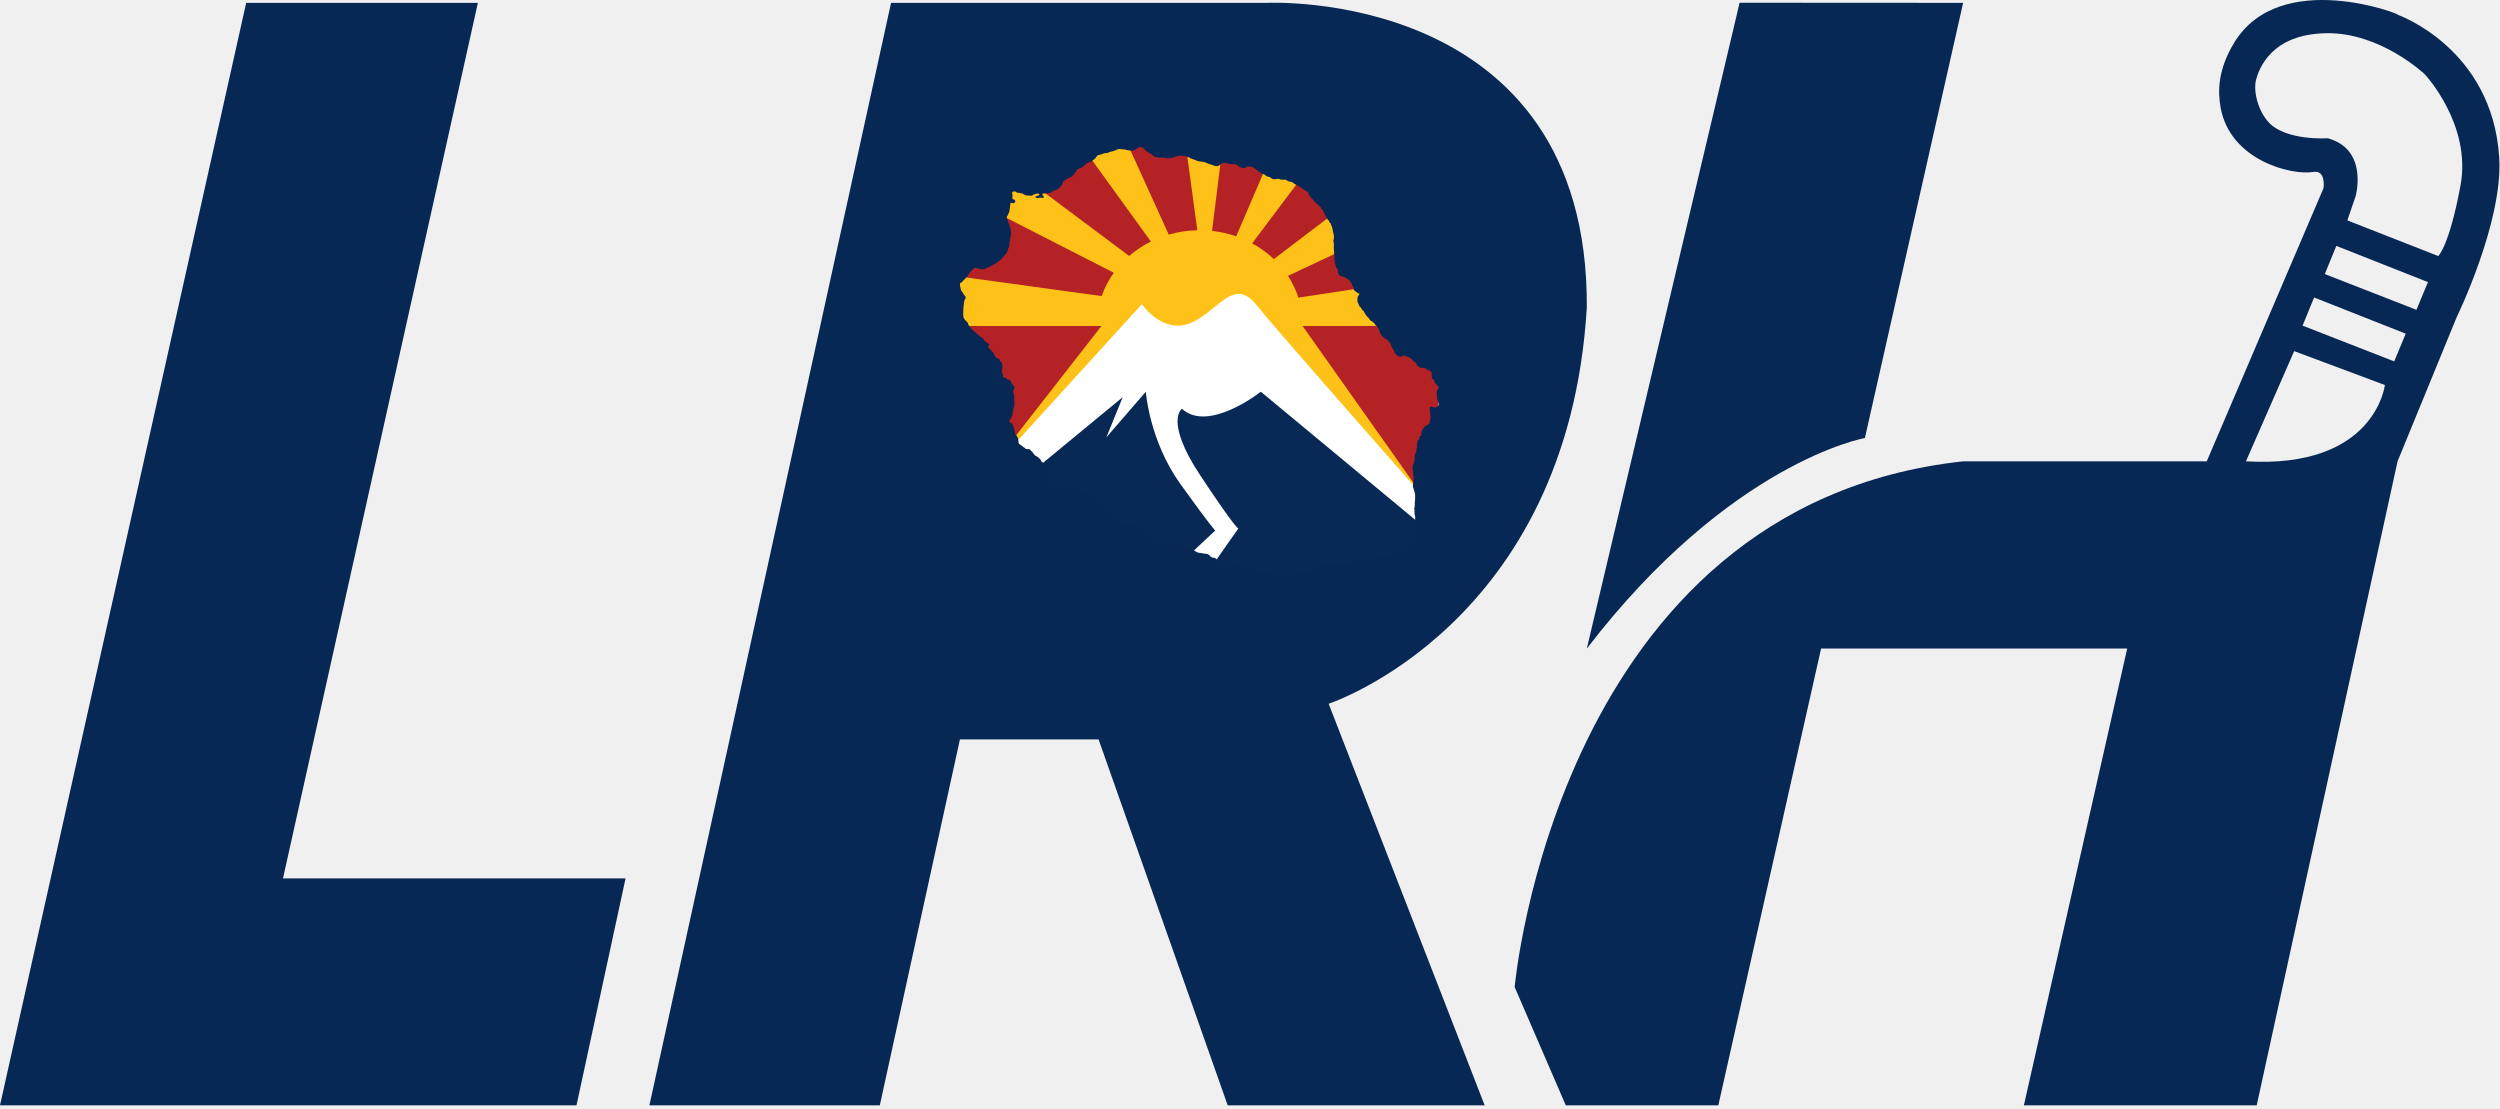
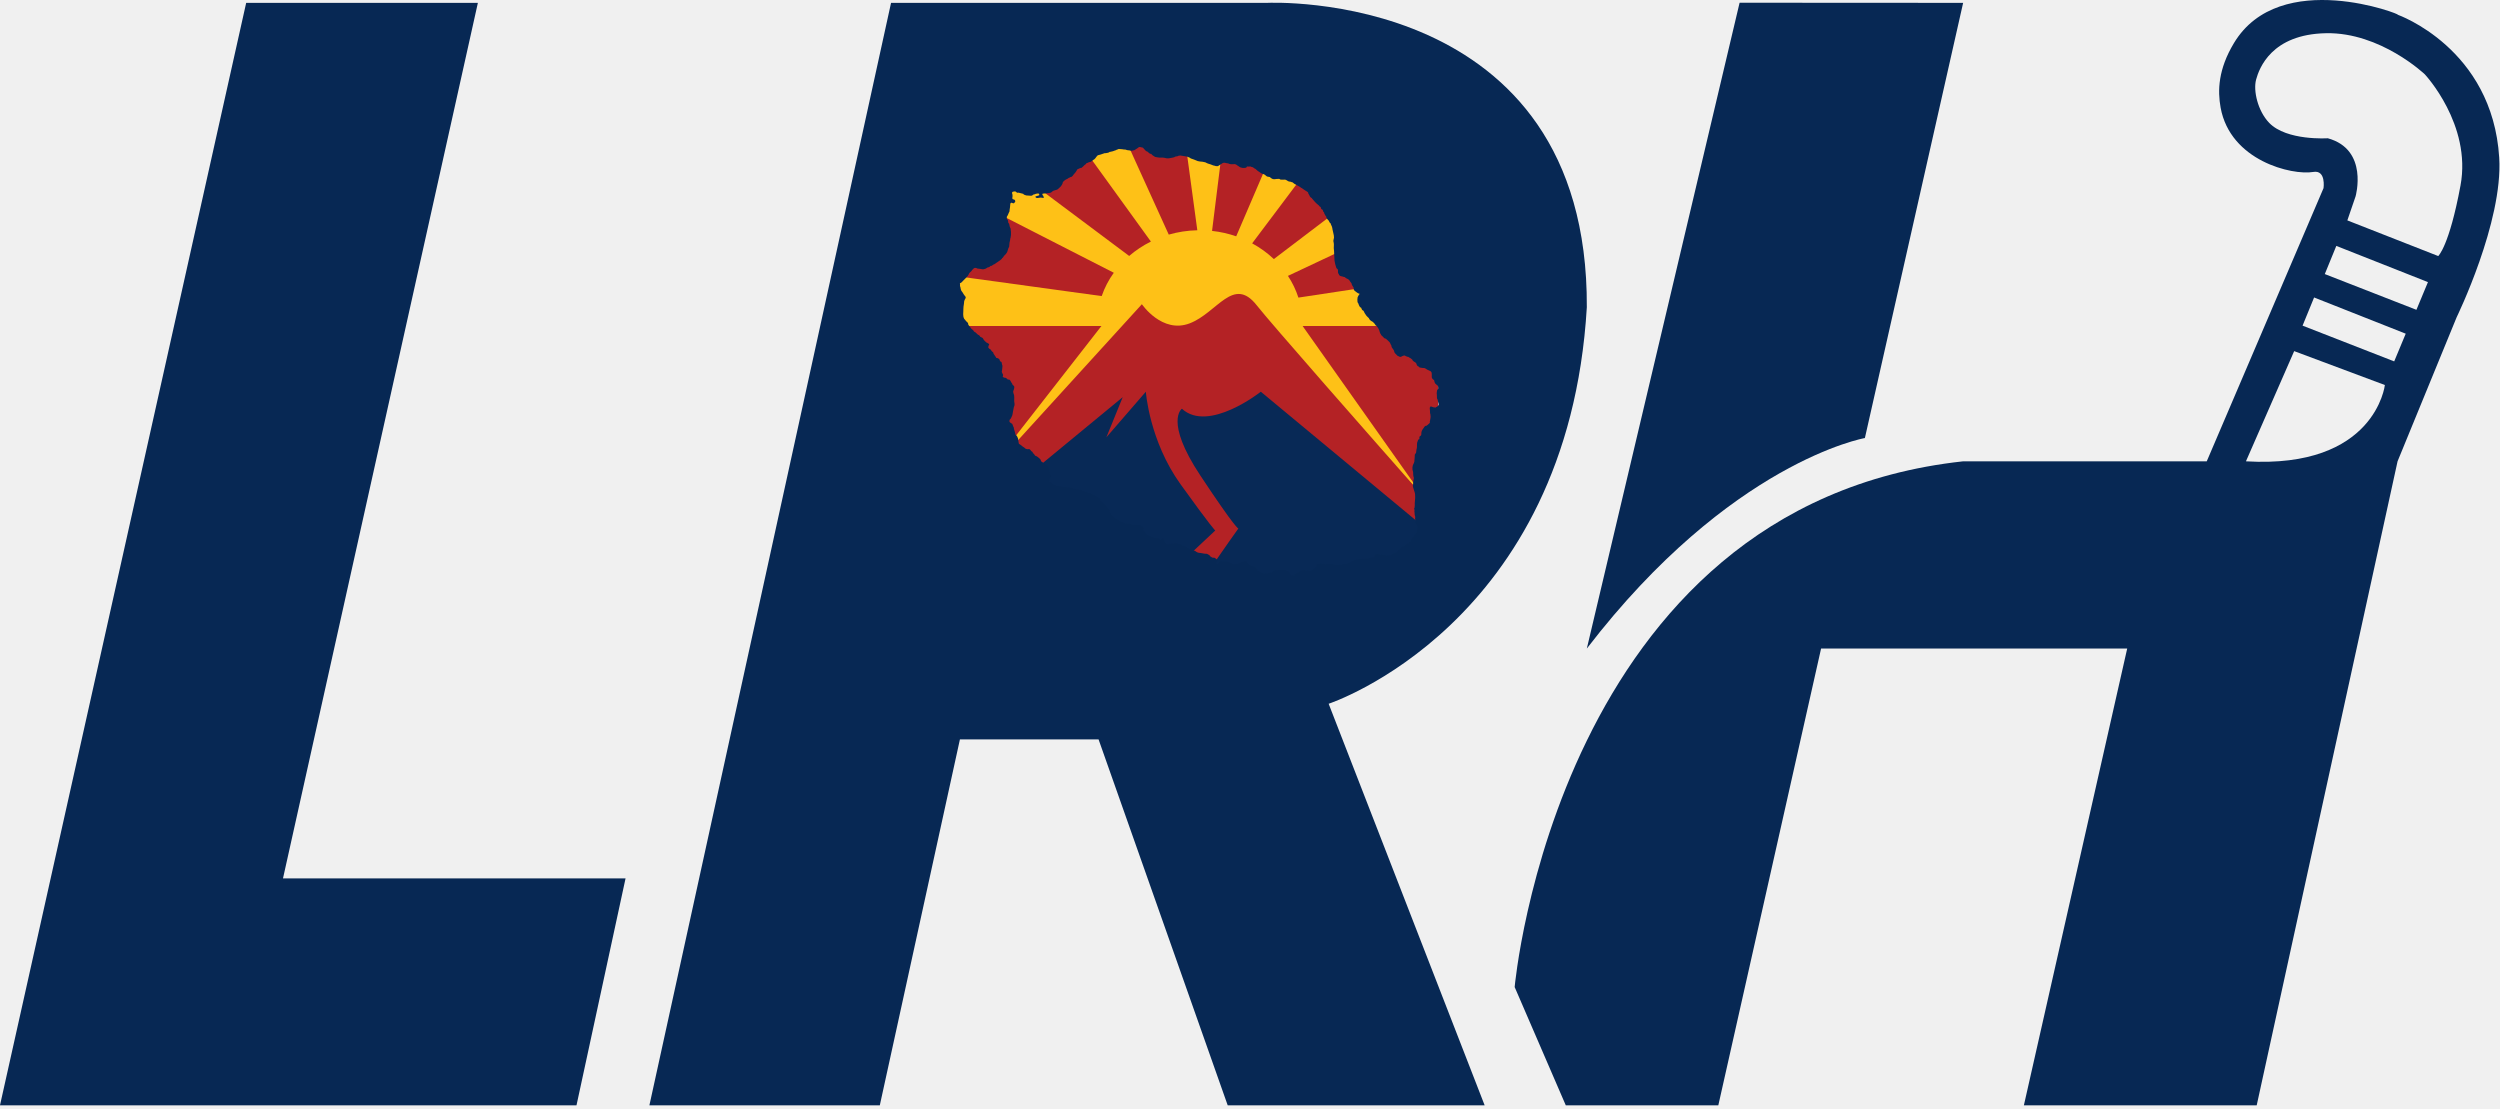
<svg xmlns="http://www.w3.org/2000/svg" width="100%" height="100%" viewBox="0 0 566 251" version="1.1" xml:space="preserve" style="fill-rule:evenodd;clip-rule:evenodd;stroke-linejoin:round;stroke-miterlimit:2;">
  <g id="LRH-Complet-logo">
    <path id="L" d="M55.735,0.647l52.457,0l-44.124,198.228l77.557,0l-11.106,51.372l-130.523,0l55.739,-249.6Z" style="fill:#072854;" />
    <g id="R">
      <g id="Icone-Badge">
        <rect x="215.164" y="17.904" width="110.476" height="121.01" style="fill:#b42225;" />
        <path d="M215.164,73.81l0,-11.486l34.26,4.707c0.648,-1.886 1.576,-3.659 2.739,-5.279l-36.999,-18.916l0,-15.157l40.483,30.269c1.47,-1.272 3.122,-2.37 4.915,-3.26l-26.595,-36.784l14.727,0c4.89,10.993 11.594,25.743 15.912,35.211c2.048,-0.593 4.218,-0.934 6.466,-0.983l-4.638,-34.228l12.253,0l-4.278,34.372c1.902,0.207 3.735,0.624 5.468,1.226l15.277,-35.598l16.28,0l-27.946,37.19c1.808,0.982 3.459,2.181 4.909,3.558l37.241,-28.307l0,16.08l-34.048,16.034c1.004,1.525 1.805,3.175 2.369,4.918l31.68,-4.798l0,11.231l-30.728,0l26.533,37.536l-38.289,-37.536l-16.556,3.534l-47.07,34.721l29.832,-38.255l-34.198,0Z" style="fill:#fec117;" />
-         <path d="M215.164,116.484l43.358,-47.612c0,0 4.573,6.739 10.831,4.332c6.258,-2.407 9.868,-10.831 15.163,-4.092c3.176,4.042 24.536,28.347 41.124,47.153l0,22.646l-110.476,0l0,-22.427Z" style="fill:#FFFFFF;" />
+         <path d="M215.164,116.484l43.358,-47.612c0,0 4.573,6.739 10.831,4.332c6.258,-2.407 9.868,-10.831 15.163,-4.092c3.176,4.042 24.536,28.347 41.124,47.153l0,22.646l-110.476,0l0,-22.427Z" style="fill:#b42225;" />
        <path d="M215.164,122.077l39.017,-32.16l-3.697,9.088l8.934,-10.32c0,0 0.77,11.091 7.856,20.949c7.086,9.858 7.856,10.475 7.856,10.475l-19.717,18.485l-40.249,0.211l0,-16.727l-0,-0Z" style="fill:#082956;" />
        <path d="M325.641,122.029l0,16.809c-22.636,-0.07 -56.221,-0.138 -57.443,0.072c-1.848,0.318 12.169,-19.264 12.169,-19.264c0,0 -0.462,0.308 -8.626,-12.015c-8.164,-12.323 -4.159,-15.096 -4.159,-15.096c6.007,5.545 17.868,-3.851 17.868,-3.851l40.19,33.345Z" style="fill:#082956;" />
      </g>
      <path id="R1" d="M201.733,0.647l85.163,0c0,0 72.721,-3.567 72.36,68.911c-4.266,71.989 -58.45,89.774 -58.45,89.774l35.32,90.916l-58.174,0l-29.237,-82.848l-31.389,0l-18.138,82.848l-52.165,0l54.711,-249.6Zm55.986,32.757l0,0c-0.028,0.021 -0.175,0.129 -0.352,0.261l-0.124,0.054l-0.174,0.134l-0.314,0.174l-0.158,0.016c-0.478,0.138 -0.474,0.109 -0.961,-0.003c-0.065,-0.001 -0.444,-0.006 -0.795,-0.171c-0.435,-0.029 -0.432,-0.027 -0.47,-0.031c-0.155,-0.016 -0.138,-0.035 -0.302,-0.052l-0.799,-0.061c-0.231,0.104 -0.211,0.116 -0.461,0.179c-0.15,0.102 -0.138,0.098 -0.325,0.146c-0.545,0.215 -0.533,0.2 -1.104,0.323c-0.151,0.015 -0.14,0.012 -0.151,0.015c-0.118,0.03 -0.066,0.099 -0.176,0.127c-0.397,0.111 -0.38,0.125 -0.797,0.164l-0.161,-0.003c-0.47,0.178 -0.47,0.15 -0.943,0.32c-0.324,0.09 -0.308,0.096 -0.62,0.161c-0.144,0.169 -0.139,0.162 -0.29,0.318c-0.132,0.128 -0.078,0.156 -0.199,0.282c-0.083,0.086 -0.071,0.08 -0.149,0.168l-0.166,0.157c-0.039,0.022 -0.303,0.174 -0.463,0.324c-0.026,0.023 -0.175,0.153 -0.359,0.243l-0.447,0.084l-0.035,0.06c-0.196,0.094 -0.191,0.072 -0.418,0.13c-0.156,0.269 -0.185,0.225 -0.473,0.45c-0.324,0.322 -0.303,0.332 -0.661,0.619l-0.161,0.017c-0.054,0.017 -0.468,0.144 -0.646,0.267l-0.125,0.043c-0.13,0.161 -0.122,0.147 -0.13,0.161c-0.071,0.122 -0.026,0.133 -0.098,0.257l-0.079,0.045c-0.077,0.175 -0.072,0.16 -0.194,0.296c-0.203,0.264 -0.396,0.469 -0.432,0.508c-0.083,0.164 -0.078,0.15 -0.212,0.274c-0.18,0.194 -0.175,0.202 -0.436,0.229c-0.152,0.105 -0.134,0.115 -0.331,0.15c-0.412,0.308 -0.437,0.265 -0.472,0.292l-0.318,0.163l-0.174,0.13l-0.176,0.138c-0.106,0.131 -0.092,0.13 -0.238,0.216l-0.108,0.418c-0.022,0.099 -0.201,0.342 -0.221,0.37c-0.083,0.172 -0.082,0.156 -0.208,0.282l-0.161,0.156l-0.161,0.156c-0.17,0.166 -0.159,0.155 -0.329,0.3c-0.227,0.16 -0.901,0.25 -1.073,0.378c-0.027,0.022 -0.167,0.133 -0.336,0.279l-0.179,0.112l-0.451,0.077c-1.174,0.131 -1.175,0.11 -1.276,0.127c-0.21,0.036 -0.121,0.108 -0.142,0.304c0.202,0.21 0.22,0.199 0.288,0.485c0.097,0.413 -0.34,0.015 -0.94,0.144c-0.061,0.013 -0.632,0.136 -0.782,0.003c-0.41,-0.363 0.062,-0.322 0.579,-0.508c0.022,-0.008 0.226,-0.081 0.141,-0.251c-0.189,-0.376 -0.3,-0.147 -0.722,-0.147l-0.326,0.118c-0.077,0.042 -0.076,0.029 -0.28,0.064c-0.286,0.25 -0.287,0.272 -0.67,0.267l-0.936,-0.064c-0.697,-0.181 -0.646,-0.318 -0.695,-0.357l-0.126,-0.039c-0.075,-0.018 -0.626,-0.153 -0.932,-0.232l-0.315,0.017c-0.04,-0.024 -0.276,-0.168 -0.477,-0.331c-0.229,0.084 -0.224,0.078 -0.473,0.068c-0.282,0.228 -0.253,0.275 -0.129,0.607c0.057,0.401 0.039,0.392 -0.016,0.802c0.041,0.225 -0.02,0.27 0.135,0.321c0.377,0.123 0.448,0.085 0.542,0.48c-0.021,0.05 -0.225,0.544 -0.527,0.432c-0.324,-0.12 -0.387,-0.229 -0.594,0.051l-0.037,0.299c-0.042,0.562 -0.038,0.546 -0.134,1.113c-0.036,0.349 0.018,0.361 -0.166,0.649c-0.016,0.022 -0.014,0.023 -0.249,0.589c-0.195,0.334 -0.211,0.323 -0.216,0.356l-0.009,0.443c0.355,0.385 0.254,0.429 0.345,0.936c0.161,0.216 0.179,0.197 0.19,0.217l0.12,0.591c0.192,0.47 0.194,0.465 0.207,0.507c0.07,0.713 0.078,0.711 0.082,0.773l0.001,0.641l-0.087,0.616l-0.062,0.18l-0.062,0.464c-0.068,0.244 -0.049,0.236 -0.115,0.482l-0.088,0.938l-0.184,0.364c-0.047,0.13 -0.12,0.393 -0.13,0.428c-0.016,0.071 -0.114,0.493 -0.396,0.815c-0.234,0.256 -0.223,0.241 -0.465,0.486c-0.23,0.276 -0.138,0.348 -0.434,0.502l-0.042,0.131c-0.174,0.158 -0.161,0.147 -0.339,0.296c-0.135,0.12 -0.121,0.119 -0.291,0.194l-0.173,0.141c-0.039,0.024 -0.297,0.186 -0.477,0.314c-0.039,0.024 -0.297,0.186 -0.474,0.323l-0.141,0.035l-0.35,0.252c-0.104,0.06 -0.104,0.038 -0.291,0.058c-0.164,0.146 -0.157,0.141 -0.337,0.269c-0.106,0.056 -0.106,0.037 -0.296,0.058c-0.227,0.172 -0.247,0.12 -0.482,0.29c-0.332,0.073 -0.302,0.144 -0.654,0.156l-0.627,-0.1l-0.641,-0.083c-0.494,-0.317 -0.795,-0.017 -0.796,-0.016c-0.27,0.312 -0.363,0.355 -0.403,0.373l-0.032,0.142l-0.166,0.161c-0.027,0.023 -0.17,0.143 -0.322,0.3l-0.129,0.17c-0.028,0.088 -0.14,0.444 -0.661,0.948c-0.902,0.872 -0.858,0.897 -0.94,0.967l-0.176,0.146c-0.139,0.106 -0.139,0.088 -0.298,0.141c0.033,0.317 0.044,0.306 0.012,0.617c0.114,0.312 0.114,0.296 0.163,0.622c0.012,0.155 0.14,0.438 0.156,0.474c0.123,0.17 0.236,0.316 0.257,0.343c0.107,0.146 0.072,0.155 0.184,0.301c0.022,0.04 0.172,0.307 0.323,0.469c0.506,0.52 0.026,0.587 -0.137,1.292c-0.041,0.873 -0.154,0.855 -0.174,1.738l-0.012,0.472c-0.012,0.127 -0.109,1.174 0.14,1.587l0.046,0.127c0.144,0.171 0.135,0.161 0.283,0.339c0.118,0.125 0.113,0.117 0.188,0.275l0.131,0.036c0.154,0.163 0.147,0.152 0.277,0.344c0.07,0.325 0.013,0.347 0.235,0.58c0.146,0.178 0.138,0.168 0.275,0.353c0.024,0.038 0.186,0.296 0.344,0.435c0.378,0.204 0.317,0.317 0.473,0.479l0.168,0.152c0.174,0.065 0.166,0.061 0.292,0.191c0.159,0.155 0.297,0.279 0.323,0.302l0.172,0.144c0.171,0.066 0.164,0.06 0.3,0.185c0.131,0.121 0.124,0.117 0.181,0.278c0.193,0.036 0.179,0.036 0.319,0.151c0.183,0.063 0.174,0.06 0.309,0.202c0.08,0.356 0.708,0.876 0.783,0.939c0.176,0.06 0.167,0.06 0.315,0.158c0.473,0.232 0.283,0.358 0.175,0.53c-0.035,0.163 -0.034,0.147 -0.064,0.299c-0.051,0.256 0.081,0.206 0.224,0.42c0.445,0.195 0.324,0.322 0.629,0.642c0.157,0.075 0.145,0.07 0.256,0.217l0.081,0.282c0.113,0.173 0.225,0.323 0.246,0.35l0.055,0.118c0.176,0.214 0.189,0.192 0.299,0.463l0.437,0.086l0.042,0.069c0.167,0.072 0.156,0.069 0.258,0.217c0.066,0.137 0.024,0.135 0.086,0.265c0.007,0.015 0,0 0.119,0.175c0.178,0.054 0.169,0.053 0.275,0.19l0.084,0.449c0.091,0.247 0.101,0.234 0.103,0.491l-0.062,0.617l-0.074,0.492c0.001,0.018 -0.111,0.048 0.296,0.792l-0.098,0.455c0.148,0.066 0.138,0.055 0.262,0.157l0.448,0.071c0.177,0.114 0.319,0.234 0.345,0.257c0.032,0.012 -0.003,0.087 0.029,0.098c0.022,0.008 0.412,0.052 0.448,0.056c0.358,0.308 0.216,0.4 0.525,0.767c0.112,0.152 0.106,0.144 0.146,0.332c0.161,0.155 0.151,0.146 0.318,0.31l0.108,0.191c-0.003,0.064 -0.028,0.548 -0.176,0.784l-0.098,0.332c0.087,0.417 0.089,0.404 0.221,0.802c0.118,0.942 -0.08,0.949 0.092,1.879l0.008,0.332c-0.055,0.251 -0.056,0.233 -0.156,0.474c-0.022,0.074 0.004,0.062 -0.183,0.946l-0.112,0.647c-0.056,0.414 -0.146,0.372 -0.282,0.771c-0.136,0.298 -0.151,0.274 -0.381,0.506c-0.079,0.443 -0.082,0.491 0.293,0.741l0.303,0.186l0.049,0.131c0.105,0.254 0.108,0.236 0.178,0.471l0.114,0.187c0.016,0.084 -0.006,0.072 0.01,0.159c0.005,0.027 0.006,0.024 0.078,0.331l0.145,0.484l0.11,0.439l0.006,0.15c0.147,0.164 0.139,0.156 0.282,0.322c0.123,0.138 0.119,0.13 0.192,0.297c0.167,0.318 0.135,0.315 0.194,0.674c0.065,0.393 0.061,0.378 0.117,0.766c0.072,0.09 0.021,0.126 0.132,0.163c0.084,0.028 0.266,0.17 0.288,0.187c0.185,0.14 0.177,0.134 0.349,0.278l0.168,0.131l0.301,0.19c0.168,0.142 0.305,0.257 0.332,0.279l0.437,0.105l0.32,-0.044c0.337,0.116 0.262,0.194 0.49,0.456l0.29,0.19c0.056,0.088 0.041,0.084 0.089,0.277c0.39,0.192 0.247,0.336 0.573,0.623l0.15,0.021l0.306,0.182l0.174,0.133c0.311,0.242 0.296,0.235 0.546,0.523c0.092,0.323 0.043,0.368 0.354,0.521c0.172,0.124 0.311,0.246 0.336,0.268c0.04,0.034 0.284,0.237 0.519,0.403c0.254,0.075 0.265,0.071 0.35,0.332c0.156,0.177 0.064,0.257 0.277,0.343c0.055,0.022 0.092,0.168 0.096,0.184l0.083,0.463c-0.047,0.472 0.083,0.446 0.185,0.916c0.216,0.263 0.194,0.304 -0.003,0.57c-0.128,0.16 -0.226,0.14 -0.166,0.862c0.076,0.089 0.025,0.127 0.138,0.162c0.042,0.013 0.023,0.034 0.435,0.349c0.192,0.137 0.179,0.127 0.342,0.289l0.301,0.163c0.334,0.04 0.322,0.029 0.638,0.125l0.156,0.014l0.638,0.149l0.309,0.031c0.496,0.047 0.48,0.048 0.957,0.139c0.646,0.06 0.645,-0.035 1.272,0.146c0.256,0.053 0.238,0.057 0.475,0.155l0.153,0.015l0.481,0.145l0.15,0.019l0.605,0.095l0.328,0.128l0.03,0.082c0.413,0.046 0.389,0.079 0.782,0.182l0.474,0.165l0.174,0.127c0.308,0.021 0.302,0.015 0.588,0.111c0.291,0.143 0.277,0.138 0.529,0.348c0.214,0.039 0.211,0.028 0.286,0.067c0.179,0.12 0.445,0.276 0.485,0.299l0.173,0.135l0.323,0.149c0.035,0.033 0.357,0.337 0.342,0.491c-0.003,0.027 -0.013,0.123 0.158,0.303c0.262,0.124 0.221,0.162 0.406,0.374l0.167,0.154l0.175,0.138l0.168,0.151l0.149,0.169l0.183,0.293l0.279,0.194c0.036,0.044 -0.023,0.063 0.344,0.619l0.02,0.312c0.176,0.312 0.256,0.259 0.337,0.602c0.163,0.159 0.154,0.15 0.306,0.318l0.274,0.194l0.172,0.141c0.16,0.159 0.299,0.284 0.326,0.308c0.173,0.061 0.158,0.059 0.303,0.17c0.296,0.219 0.33,0.135 0.618,0.342c0.249,0.149 0.261,0.099 0.498,0.257c0.25,0.049 0.21,0.139 0.466,0.181l0.79,0.148l0.31,0.03c0.257,0.03 0.254,-0.002 0.49,0.118l0.467,0.159c0.702,-0.064 0.69,-0.058 1.407,-0.051l0.183,0.085c0.173,0.145 0.164,0.138 0.332,0.286c0.233,0.053 0.173,0.144 0.397,0.233c0.002,0.243 -0.006,0.227 -0.068,0.452l0.001,0.287c0.176,0.048 0.17,0.043 0.296,0.171c0.116,0.148 0.113,0.135 0.17,0.321c0.113,0.183 0.253,0.315 0.278,0.339c0.368,0.259 0.345,0.291 0.785,0.371c0.071,0.017 0.519,0.122 0.834,0.359c0.306,0.075 0.293,0.089 0.606,0.114l0.462,-0.003c0.06,0.033 0.129,0.047 0.189,0.08c0.016,0.009 0.108,0.059 0.145,0.177c0.033,0.105 0.07,0.06 0.157,0.134c0.393,-0.37 0.639,-0.487 0.731,0.036c0.01,0.057 0.034,0.192 0.393,0.61l0.143,0.173l0.023,0.145c0.176,0.017 0.159,0.004 0.59,-0.039l0.03,-0.072c0.074,-0.011 0.075,0.025 0.932,-0.072l0.318,-0.052c0.713,0.167 0.712,0.088 1.433,0.248c0.029,0.023 0.132,0.314 1.078,0.54c0.017,0.004 0.34,0.199 0.37,0.217c0.178,0.152 0.166,0.14 0.322,0.299c0.265,0.013 0.26,0.014 0.479,0.155l0.434,0.121c0.071,0.016 0.459,0.101 0.82,0.384l0.312,0.162c0.307,0.081 0.298,0.062 0.612,0.093l0.332,0.056l0.458,0.089c0.51,0.098 0.55,-0.073 0.991,0.216c0.403,0.214 0.332,0.311 0.487,0.465l0.13,0.042c0.32,0.272 0.348,0.179 0.765,0.217l0.18,0.106c0.339,0.257 0.407,0.211 0.507,0.637c-0.683,1.016 0.294,0.58 0.342,0.558c-0.044,-0.324 -0.063,-0.326 -0.048,-0.35c0.049,-0.073 0.088,-0.001 0.134,-0.07l0.329,-0.123c0.258,0.017 0.246,0.021 0.48,0.104c0.844,0.02 0.894,-0.155 1.61,0.304c0.066,0.013 0.229,0.046 0.763,0.341l0.477,-0.059c0.061,-0.007 0.694,-0.076 0.758,-0.12c0.153,-0.106 0.126,-0.141 0.311,-0.174c0.218,-0.154 0.198,-0.173 0.219,-0.183l0.599,-0.1c0.563,-0.277 0.631,0.096 0.687,0.162c0.229,0.244 0.224,0.228 0.448,0.491c0.2,0.155 0.197,0.137 0.444,0.213l0.04,0.067c0.457,0.125 0.43,0.186 0.9,0.282c0.17,0.108 0.158,0.098 0.17,0.108c0.053,0.046 0.002,0.066 0.054,0.111c0.019,0.041 0.152,0.324 0.31,0.468l0.171,0.154c0.148,0.143 0.134,0.135 0.148,0.143c0.127,0.077 0.142,0.024 0.264,0.099l0.034,0.084c0.18,0.049 0.172,0.043 0.326,0.148l0.134,0.042c0.462,0.305 0.902,0.124 0.936,0.119c1.177,-0.302 1.223,-0.201 1.266,-0.295c0.061,-0.132 0.466,-0.382 0.51,-0.409l0.455,-0.075c0.976,-0.007 0.966,-0.012 1.91,-0.009l0.606,0.103c0.185,0.082 0.342,0.195 0.369,0.215c0.237,0.282 0.085,0.347 0.294,0.662c0.025,0.022 0.164,0.145 0.332,0.254c0.047,-0.002 0.303,-0.012 0.589,0.02c0.078,-0.213 0.077,-0.212 0.283,-0.33l0.179,-0.149c0.152,-0.114 0.14,-0.134 0.339,-0.142c0.166,-0.144 0.158,-0.138 0.335,-0.278c0.189,-0.047 0.228,0.005 0.302,-0.184c0.061,-0.156 0.888,-0.17 0.967,-0.172l0.475,0.151c0.544,-0.034 0.534,0.011 1.078,-0.018c0.162,-0.146 0.155,-0.139 0.327,-0.283l0.173,-0.136c0.158,-0.174 0.146,-0.162 0.324,-0.307c0.246,-0.182 0.232,-0.194 0.277,-0.494c0.027,-0.18 0.064,-0.143 0.217,-0.254l0.453,-0.052c0.486,-0.021 0.475,-0.03 0.956,-0.025l0.473,0.149l1.585,-0.003l0.455,0.087c0.318,0.115 0.318,0.054 0.665,0.023c0.651,-0.031 0.651,0.03 1.259,-0.198l0.468,0.024c0.45,-0.06 0.428,-0.094 0.818,-0.32c0.204,-0.091 0.201,-0.075 0.422,-0.112c0.166,-0.145 0.157,-0.138 0.34,-0.273c0.378,-0.039 0.484,-0.211 0.512,-0.225l0.446,-0.076c0.161,-0.047 0.624,-0.183 2.076,-0.251l0.617,-0.076c0.787,-0.179 1.133,-0.19 1.233,-0.193c0.054,-0.169 0.05,-0.158 0.148,-0.299l0.045,-0.132c0.123,-0.132 0.108,-0.13 0.28,-0.217c0.163,-0.097 0.16,-0.088 0.356,-0.111l0.481,0.124c0.087,0.003 0.805,0.029 1.079,0.111c0.335,0.097 0.319,0.097 0.661,0.154l0.463,-0.097c0.185,-0.071 0.169,-0.07 0.185,-0.071c0.065,-0.006 0.046,0.052 0.117,0.045c0.166,-0.138 0.159,-0.133 0.332,-0.266c0.215,-0.152 0.214,-0.133 0.476,-0.184c0.052,-0.018 0.458,-0.156 0.617,-0.308c0.333,-0.311 0.284,-0.35 0.65,-0.614c0.026,-0.024 0.165,-0.151 0.325,-0.308l0.154,-0.163c0.309,-0.2 0.353,-0.095 0.637,-0.314l0.159,-0.157c0.133,-0.124 0.126,-0.119 0.3,-0.189l0.04,-0.074c0.351,-0.108 0.331,-0.129 0.58,-0.394c0.029,-0.03 0.092,-0.004 0.121,-0.034c0.24,-0.251 0.039,-0.376 0.52,-0.914c0.111,-0.189 0.058,-0.227 0.292,-0.335c0.106,-0.285 0.139,-0.249 0.335,-0.463c0.142,-0.173 0.13,-0.159 0.28,-0.329l0.141,-0.726c0.081,-0.254 0.079,-0.24 0.102,-0.506c-0.016,-0.031 -0.012,-0.03 -0.07,-0.289c-0.021,-0.04 -0.162,-0.314 -0.28,-0.49c-0.09,-0.489 -0.162,-0.463 -0.181,-0.957c-0.04,-0.331 -0.045,-0.317 0.005,-0.642c-0.161,-0.393 -0.155,-0.866 -0.154,-0.942c-0.054,-0.327 -0.049,-0.313 -0.015,-0.634c-0.086,-0.259 -0.138,-0.268 0.005,-0.496c0.111,-0.702 0,-0.701 0.077,-1.401c0.004,-0.038 0.203,-1.517 -0.082,-2.217l-0.153,-0.473c-0.028,-0.258 -0.11,-0.227 -0.15,-0.484c-0.074,-0.405 -0.108,-0.397 -0.013,-0.803c0.009,-0.398 0.004,-0.391 0.018,-0.473l0.105,-0.616l0.042,-0.323c-0.134,-0.394 -0.107,-0.386 -0.15,-0.798l-0.014,-0.469l-0.15,-0.637c-0.016,-0.102 -0.008,-0.097 -0,-0.488l0.091,-0.455l0.082,-0.185c0.132,-0.175 0.235,-0.557 0.249,-0.607c0.071,-1.044 0.088,-1.034 0.092,-1.124l0.011,-0.473l0.116,-0.184c0.272,-0.314 0.173,-0.349 0.242,-0.757l0.019,-0.152c0.199,-0.78 0.07,-0.781 0.148,-1.59c0.017,-0.053 0.146,-0.47 0.231,-0.659c0.121,-0.143 0.111,-0.136 0.284,-0.187c-0.077,-0.743 0.219,-0.66 0.332,-0.784c0.285,-0.315 -0.175,-0.752 0.638,-1.735l0.196,-0.293l0.165,-0.146c0.112,-0.06 0.102,-0.038 0.289,-0.064c0.042,-0.031 0.313,-0.226 0.503,-0.418c0.108,-0.13 0.099,-0.129 0.254,-0.195c-0.022,-0.25 -0.024,-0.248 -0.023,-0.27c0.004,-0.098 0.037,-0.081 0.041,-0.178c0.065,-0.318 0.048,-0.306 0.111,-0.62l0.042,-0.329c-0.064,-0.645 -0.03,-0.653 -0.124,-0.786c-0.004,-0.101 -0.034,-0.957 -0.077,-1.262c0.184,-0.51 0.351,-0.256 0.875,-0.104c0.216,-0.013 0.208,0.007 0.465,0.05l0.15,-0.148c0.057,-0.055 0.076,0.019 0.134,-0.029c0.096,-0.078 0.09,-0.072 0.18,-0.144c0.185,-0.148 0.251,-0.392 0.261,-0.431l-0.16,-0.498l-0.132,-0.581c-0.111,-0.163 -0.098,-0.155 -0.141,-0.346c0.002,-0.05 0.012,-0.312 -0.014,-0.632c-0.028,-0.244 -0.009,-0.235 -0.04,-0.485l0.086,-0.628l0.139,-0.172c0.143,-0.185 0.133,-0.285 0.131,-0.312c-0.029,-0.299 -0.044,-0.293 -0.041,-0.318c0.046,-0.406 -0.655,-0.399 -0.82,-1.11l-0.097,-0.418c-0.16,-0.064 -0.153,-0.058 -0.284,-0.173c-0.354,-0.41 -0.186,-0.466 -0.23,-0.996c-0.05,-0.419 0.054,-0.451 -0.219,-0.776c-0.824,-0.362 -1.054,-0.539 -1.136,-0.601c-0.347,-0.258 -0.4,-0.069 -1.365,-0.269c-0.172,-0.114 -0.16,-0.104 -0.172,-0.114c-0.045,-0.038 0.002,-0.057 -0.04,-0.093c-0.18,-0.058 -0.171,-0.06 -0.317,-0.174l-0.124,-0.181l-0.18,-0.464c-0.169,-0.14 -0.435,-0.292 -0.474,-0.314c-0.235,-0.191 -0.275,-0.154 -0.38,-0.446c-0.198,-0.192 -0.217,-0.152 -0.423,-0.331l-0.31,-0.167l-0.168,-0.124l-0.151,-0.018c-0.33,-0.145 -0.356,-0.067 -0.642,-0.301c-0.776,0.028 -0.793,0.582 -1.433,0.161c-0.185,-0.042 -0.167,-0.051 -0.318,-0.184c-0.162,-0.164 -0.154,-0.156 -0.311,-0.321c-0.145,-0.155 -0.145,-0.153 -0.157,-0.167c-0.285,-0.333 -0.099,-0.423 -0.345,-0.779c-0.342,-0.494 -0.35,-0.479 -0.374,-0.525c-0.089,-0.202 -0.064,-0.197 -0.107,-0.427c-0.214,-0.283 -0.148,-0.309 -0.309,-0.633c-0.023,-0.026 -0.145,-0.162 -0.291,-0.323l-0.157,-0.155c-0.25,-0.218 -0.235,-0.219 -0.484,-0.445c-0.254,-0.04 -0.249,-0.04 -0.456,-0.205l-0.146,-0.171l-0.161,-0.157c-0.173,-0.158 -0.166,-0.151 -0.326,-0.309l-0.036,-0.139c-0.23,-0.286 -0.164,-0.312 -0.309,-0.645l-0.024,-0.148l-0.142,-0.323l-0.15,-0.309c-0.283,-0.353 -0.232,-0.389 -0.597,-0.664l-0.189,-0.292l-0.147,-0.166c-0.024,-0.025 -0.155,-0.159 -0.317,-0.306l-0.308,-0.174c-0.283,-0.204 -0.276,-0.192 -0.483,-0.474l-0.032,-0.137c-0.024,-0.024 -0.155,-0.155 -0.308,-0.301c-0.394,-0.349 -0.318,-0.399 -0.638,-0.816c-0.105,-0.153 -0.103,-0.144 -0.154,-0.319c-0.116,-0.13 -0.045,-0.16 -0.18,-0.293c-0.165,-0.07 -0.156,-0.068 -0.278,-0.187c-0.142,-0.175 -0.186,-0.414 -0.194,-0.453c-0.264,-0.109 -0.228,-0.144 -0.41,-0.364c-0.153,-0.246 -0.222,-0.543 -0.234,-0.593c-0.123,-0.172 -0.12,-0.159 -0.208,-0.361c-0.036,-0.54 -0.056,-0.527 0.022,-1.075c0.303,-0.654 0.381,-0.601 0.403,-0.659c0.087,-0.225 -0.052,-0.156 -0.132,-0.181c-0.27,-0.085 -0.782,-0.507 -0.844,-0.558c-0.249,-0.222 -0.244,-0.216 -0.249,-0.224c-0.089,-0.292 -0.063,-0.285 -0.098,-0.592c-0.051,-0.068 -0.434,-0.576 -0.466,-0.959c-0.142,-0.168 -0.136,-0.16 -0.267,-0.336l-0.178,-0.299c-0.323,-0.344 -0.349,-0.295 -0.766,-0.505c-0.187,-0.126 -0.174,-0.116 -0.343,-0.261c-0.328,-0.052 -0.306,-0.071 -0.616,-0.164c-0.067,-0.003 -0.581,-0.026 -0.695,-0.48c-0.014,-0.021 -0.058,0.018 -0.19,-0.364c-0.052,-0.568 0.146,-0.69 -0.341,-0.993l-0.084,-0.24c-0.19,-0.627 -0.192,-0.624 -0.2,-0.67l-0.09,-0.457c-0.063,-0.302 -0.063,-0.3 -0.068,-0.327c-0.016,-0.089 0.005,-0.076 -0.011,-0.162c-0.041,-0.636 -0.092,-1.882 -0.099,-2.046l-0.062,-0.645c-0.001,-0.8 0.096,-0.801 -0.09,-1.578l0.006,-0.163c0.05,-0.325 0.057,-0.309 0.137,-0.637l-0.038,-0.49l-0.096,-0.45l-0.075,-0.334l-0.143,-0.64l-0.017,-0.152c-0.1,-0.648 -0.249,-0.593 -0.427,-1.215l-0.102,-0.044l-0.198,-0.29l-0.026,-0.148c-0.154,-0.156 -0.144,-0.145 -0.297,-0.319c-0.357,-0.437 -0.345,-0.576 -0.34,-0.633c0.013,-0.149 -0.066,-0.097 -0.12,-0.175l-0.17,-0.31c-0.156,-0.215 -0.151,-0.212 -0.183,-0.475c-0.235,-0.235 -0.255,-0.23 -0.306,-0.618c-0.289,-0.096 -0.421,-0.208 -0.475,-0.638c-0.273,-0.1 -0.228,-0.144 -0.421,-0.355l-0.168,-0.147c-0.354,-0.296 -0.347,-0.282 -0.666,-0.607c-0.437,-0.446 -0.383,-0.48 -0.808,-0.942c-0.254,-0.122 -0.216,-0.156 -0.405,-0.372c-0.012,-0.038 -0.084,-0.27 -0.22,-0.44c-0.096,-0.148 -0.093,-0.136 -0.153,-0.316c-0.032,-0.039 0.012,-0.11 -0.02,-0.149c-0.104,-0.128 -0.149,-0.055 -0.264,-0.186c-0.171,-0.131 -0.443,-0.282 -0.482,-0.304c-0.326,-0.231 -0.331,-0.198 -0.645,-0.454c-0.175,-0.067 -0.162,-0.064 -0.308,-0.18c-0.17,-0.137 -0.156,-0.127 -0.17,-0.137c-0.059,-0.042 -0.067,-0.002 -0.129,-0.045c-0.176,-0.128 -0.446,-0.277 -0.486,-0.299c-0.298,-0.2 -0.325,-0.125 -0.625,-0.332c-0.18,-0.144 -0.17,-0.136 -0.344,-0.277c-0.118,-0.088 -0.114,-0.067 -0.267,-0.092l-0.187,-0.083l-0.453,-0.071l-0.187,-0.09c-0.176,-0.116 -0.444,-0.266 -0.484,-0.288c-0.279,-0.04 -0.278,-0.03 -0.3,-0.039l-0.632,0.011l-0.314,-0.029c-0.177,-0.125 -0.161,-0.117 -0.177,-0.125c-0.072,-0.037 -0.074,0.008 -0.143,-0.027l-0.475,0.017c-0.881,0.12 -0.925,0.122 -1.616,-0.441c-0.233,-0.029 -0.232,-0.021 -0.287,-0.047l-0.294,-0.06l-0.174,-0.111c-0.027,-0.023 -0.169,-0.144 -0.34,-0.285c-0.369,-0.235 -0.407,-0.122 -0.786,-0.324c-0.702,-0.507 -0.715,-0.458 -0.772,-0.504l-0.165,-0.15c-0.179,-0.145 -0.17,-0.138 -0.339,-0.29c-0.169,-0.133 -0.155,-0.124 -0.169,-0.133c-0.065,-0.042 -0.072,-0 -0.134,-0.041c-0.184,-0.13 -0.176,-0.124 -0.345,-0.262c-0.239,-0.045 -0.225,-0.033 -0.285,-0.066l-0.323,-0.123c-0.311,0.042 -0.295,0.061 -0.619,0.017c-0.192,-0.026 -0.142,0.114 -0.157,0.132c-0.12,0.138 -0.295,0.166 -0.324,0.17c-0.935,0.146 -1.366,-0.236 -1.456,-0.315l-0.297,-0.187c-0.582,-0.5 -0.663,-0.288 -1.424,-0.31l-0.457,-0.07l-0.029,-0.057l-0.449,-0.102l-0.158,-0.02c-0.395,-0.108 -0.385,-0.12 -0.794,-0.057c-0.04,0.023 -0.305,0.175 -0.476,0.314c-0.14,0.113 -0.125,0.112 -0.304,0.185c-0.185,0.128 -0.173,0.119 -0.356,0.234c-0.235,0.02 -0.222,0.022 -0.452,0c-0.307,-0.091 -0.305,-0.091 -0.332,-0.098c-0.15,-0.042 -0.14,-0.02 -0.298,-0.065c-0.465,-0.218 -0.871,-0.321 -0.949,-0.341c-0.053,-0.016 -0.537,-0.161 -0.645,-0.261c-0.134,-0.124 -0.159,-0.055 -0.327,-0.126l-0.453,-0.096c-0.606,-0.061 -0.602,-0.064 -0.654,-0.066l-0.459,-0.087c-1.434,-0.611 -1.475,-0.514 -1.581,-0.598c-0.365,-0.291 -0.396,-0.218 -0.824,-0.409l-0.614,-0.108c-0.484,-0.072 -0.474,-0.068 -0.957,-0.152l-0.468,0.08l-0.04,0.066l-0.591,0.105c-0.182,0.047 -0.133,0.138 -0.317,0.163c-0.418,0.057 -0.39,0.125 -0.794,0.163c-0.396,0.088 -0.388,0.068 -0.785,0.071l-0.152,-0.026c-0.796,-0.2 -0.791,-0.129 -1.601,-0.146c-0.448,-0.075 -0.447,-0.061 -0.485,-0.069l-0.45,-0.085c-0.183,-0.09 -0.333,-0.203 -0.36,-0.224l-0.287,-0.2c-0.124,-0.108 -0.122,-0.091 -0.198,-0.252c-0.263,-0.03 -0.264,-0.013 -0.477,-0.158c-0.026,-0.025 -0.185,-0.176 -0.339,-0.306c-0.189,-0.16 -0.231,-0.06 -0.429,-0.216l-0.152,-0.166c-0.024,-0.027 -0.148,-0.168 -0.303,-0.332c-0.132,-0.107 -0.087,-0.138 -0.216,-0.239l-0.584,-0.134c-0.254,-0.025 -0.263,-0.056 -0.459,0.103l0.002,0.001Z" style="fill:#072854;" />
    </g>
    <g id="H">
      <path id="Haut-H" d="M359.256,146.834l34.589,-146.216l50.609,0.029l-22.244,98.526c0,0 -30.434,5.335 -62.954,47.661Z" style="fill:#072854;" />
      <path id="Bas-H" d="M542.808,104.444l-31.891,145.803l-52.711,0l23.392,-103.413l-69.305,0l-23.266,103.413l-34.534,0l-11.574,-26.777c0,0 9.694,-109.036 101.536,-119.027l55.152,0l26.441,-61.848c0,0 0.606,-4.167 -2.31,-3.667c-4.832,0.83 -18.8,-2.534 -20.989,-14.554c-0.706,-3.873 -0.554,-8.683 3.013,-14.617c10.429,-17.346 38.481,-6.24 37.047,-6.434c0,0 21.492,7.531 23.015,32.405c0.888,14.51 -9.631,36.078 -9.631,36.078l-13.384,32.636l-0,0Zm-34.328,0c29.304,1.743 31.456,-17.274 31.456,-17.274l-20.535,-7.677l-10.921,24.951Zm33.567,-22.624l2.609,-6.273l-20.745,-8.199l-2.609,6.378l20.745,8.094Zm5.031,-11.677l2.609,-6.273l-20.745,-8.199l-2.609,6.378l20.745,8.094Zm4.935,-12.172c0,0 2.484,-2.177 5.046,-15.981c2.562,-13.804 -8.074,-25.155 -8.074,-25.155c0,0 -10.015,-9.549 -22.36,-9.317c-12.344,0.233 -15.139,7.919 -15.838,10.481c-0.699,2.562 0.4,7.158 2.95,9.809c3.96,4.115 13.276,3.494 13.276,3.494c9.317,2.562 6.289,13.159 6.289,13.159l-1.863,5.435l20.574,8.074l-0,0Z" style="fill:#072854;" />
    </g>
  </g>
</svg>
